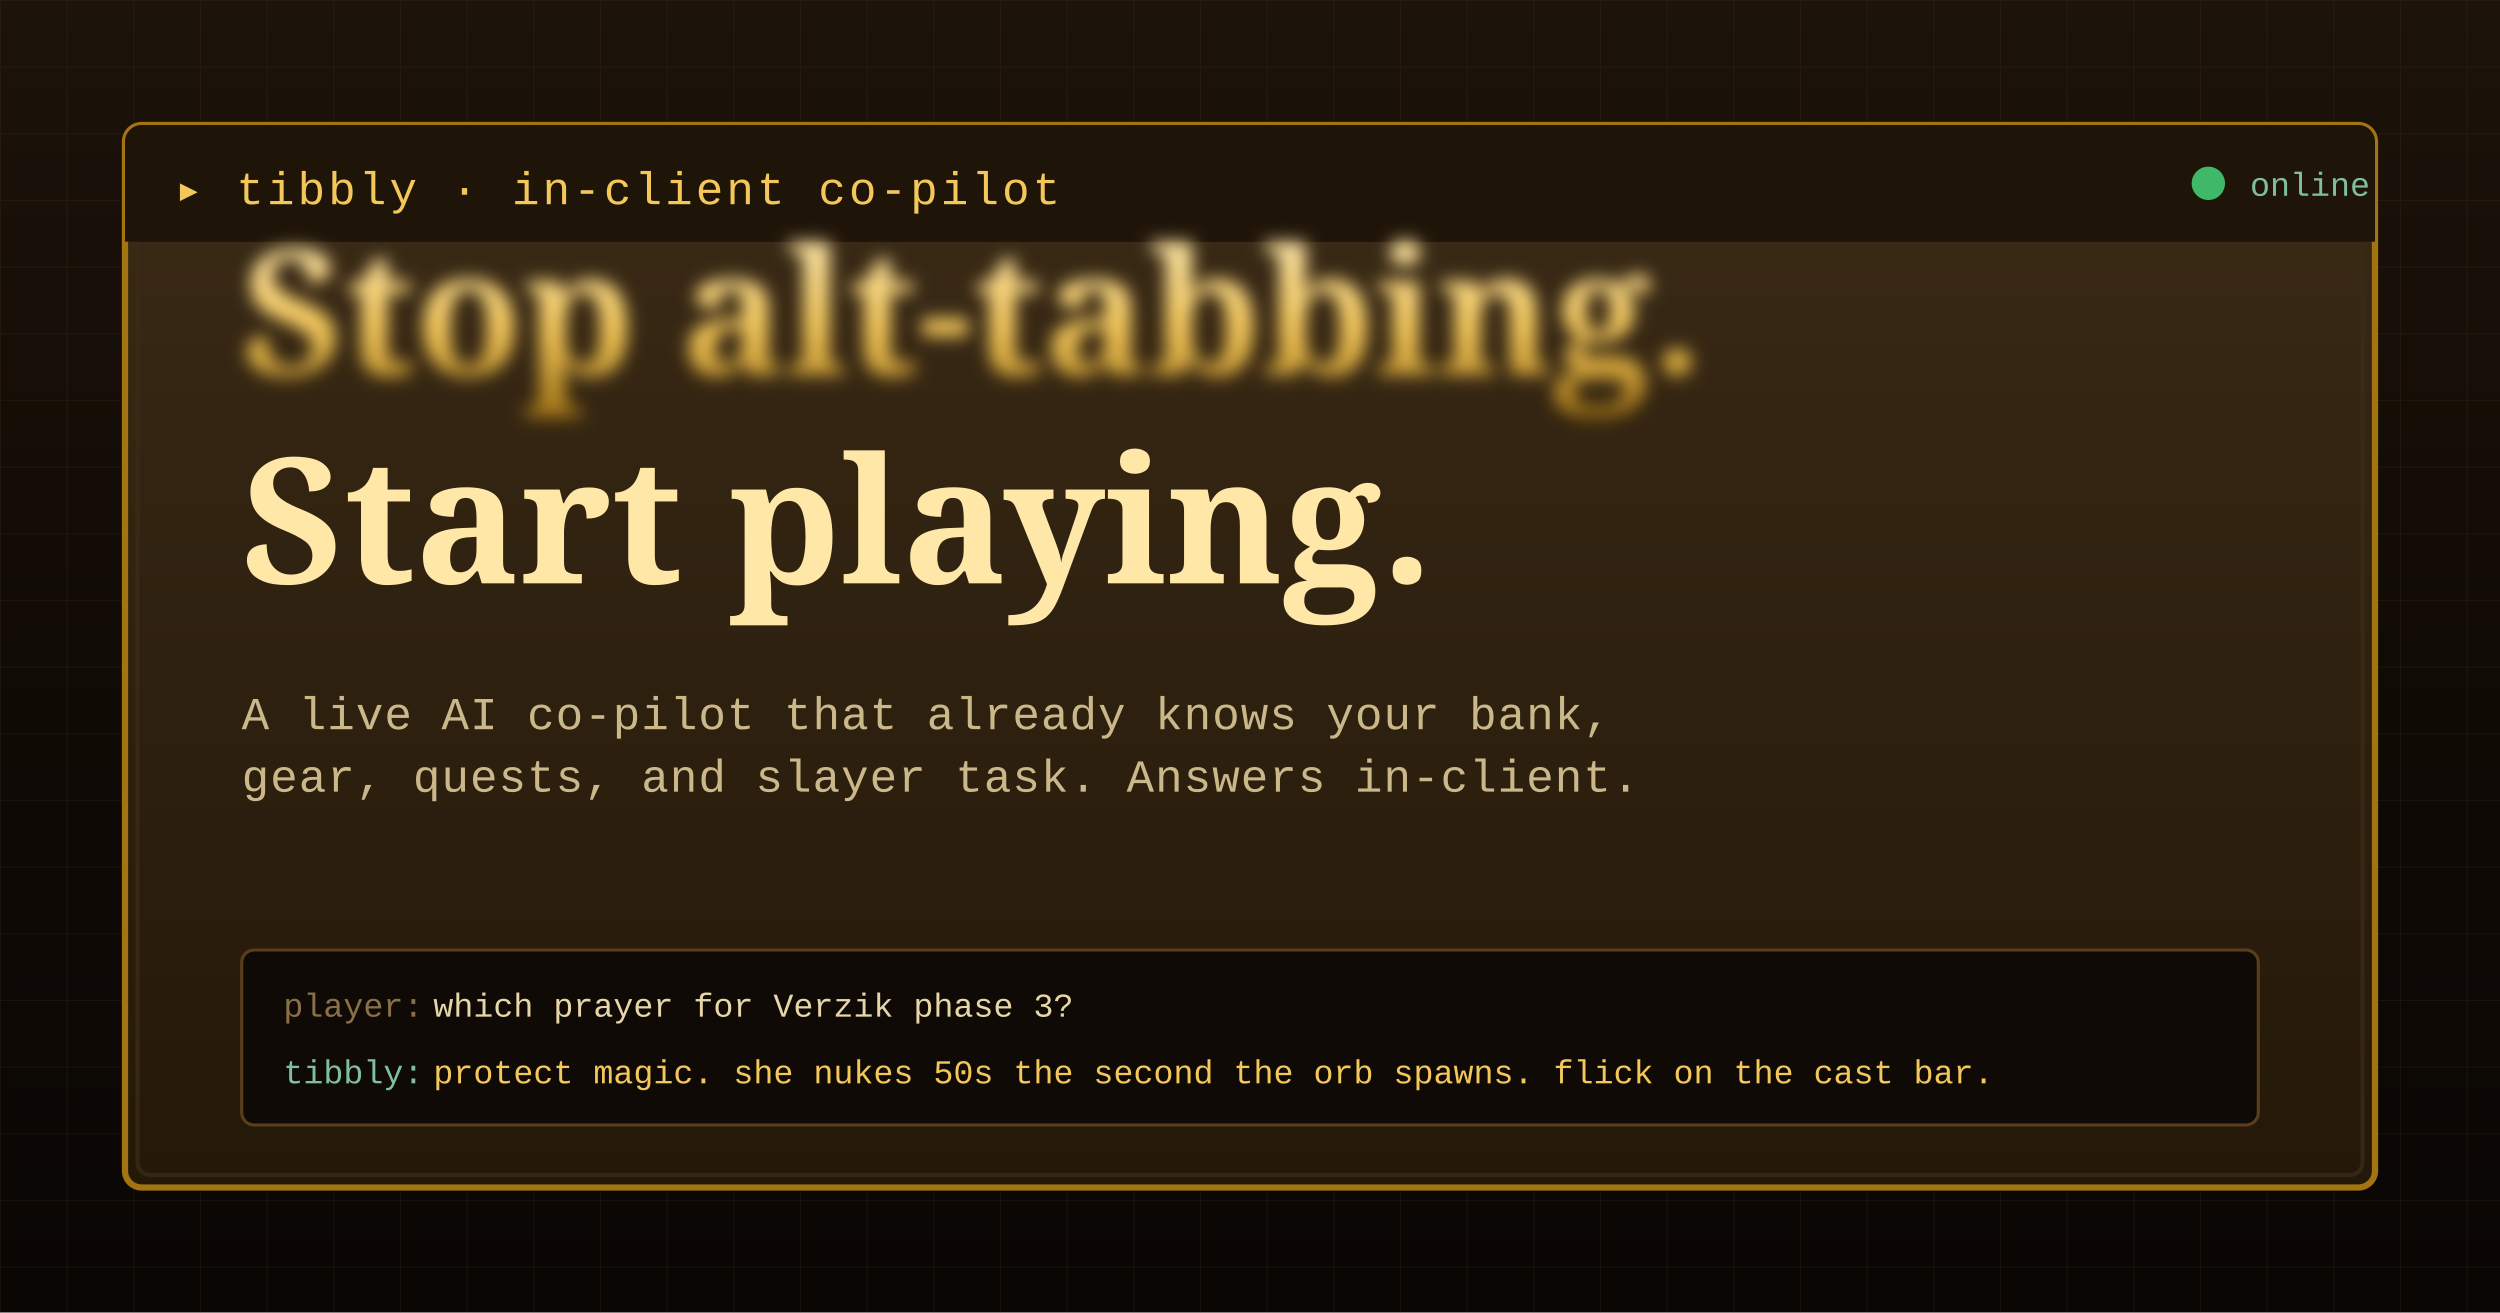
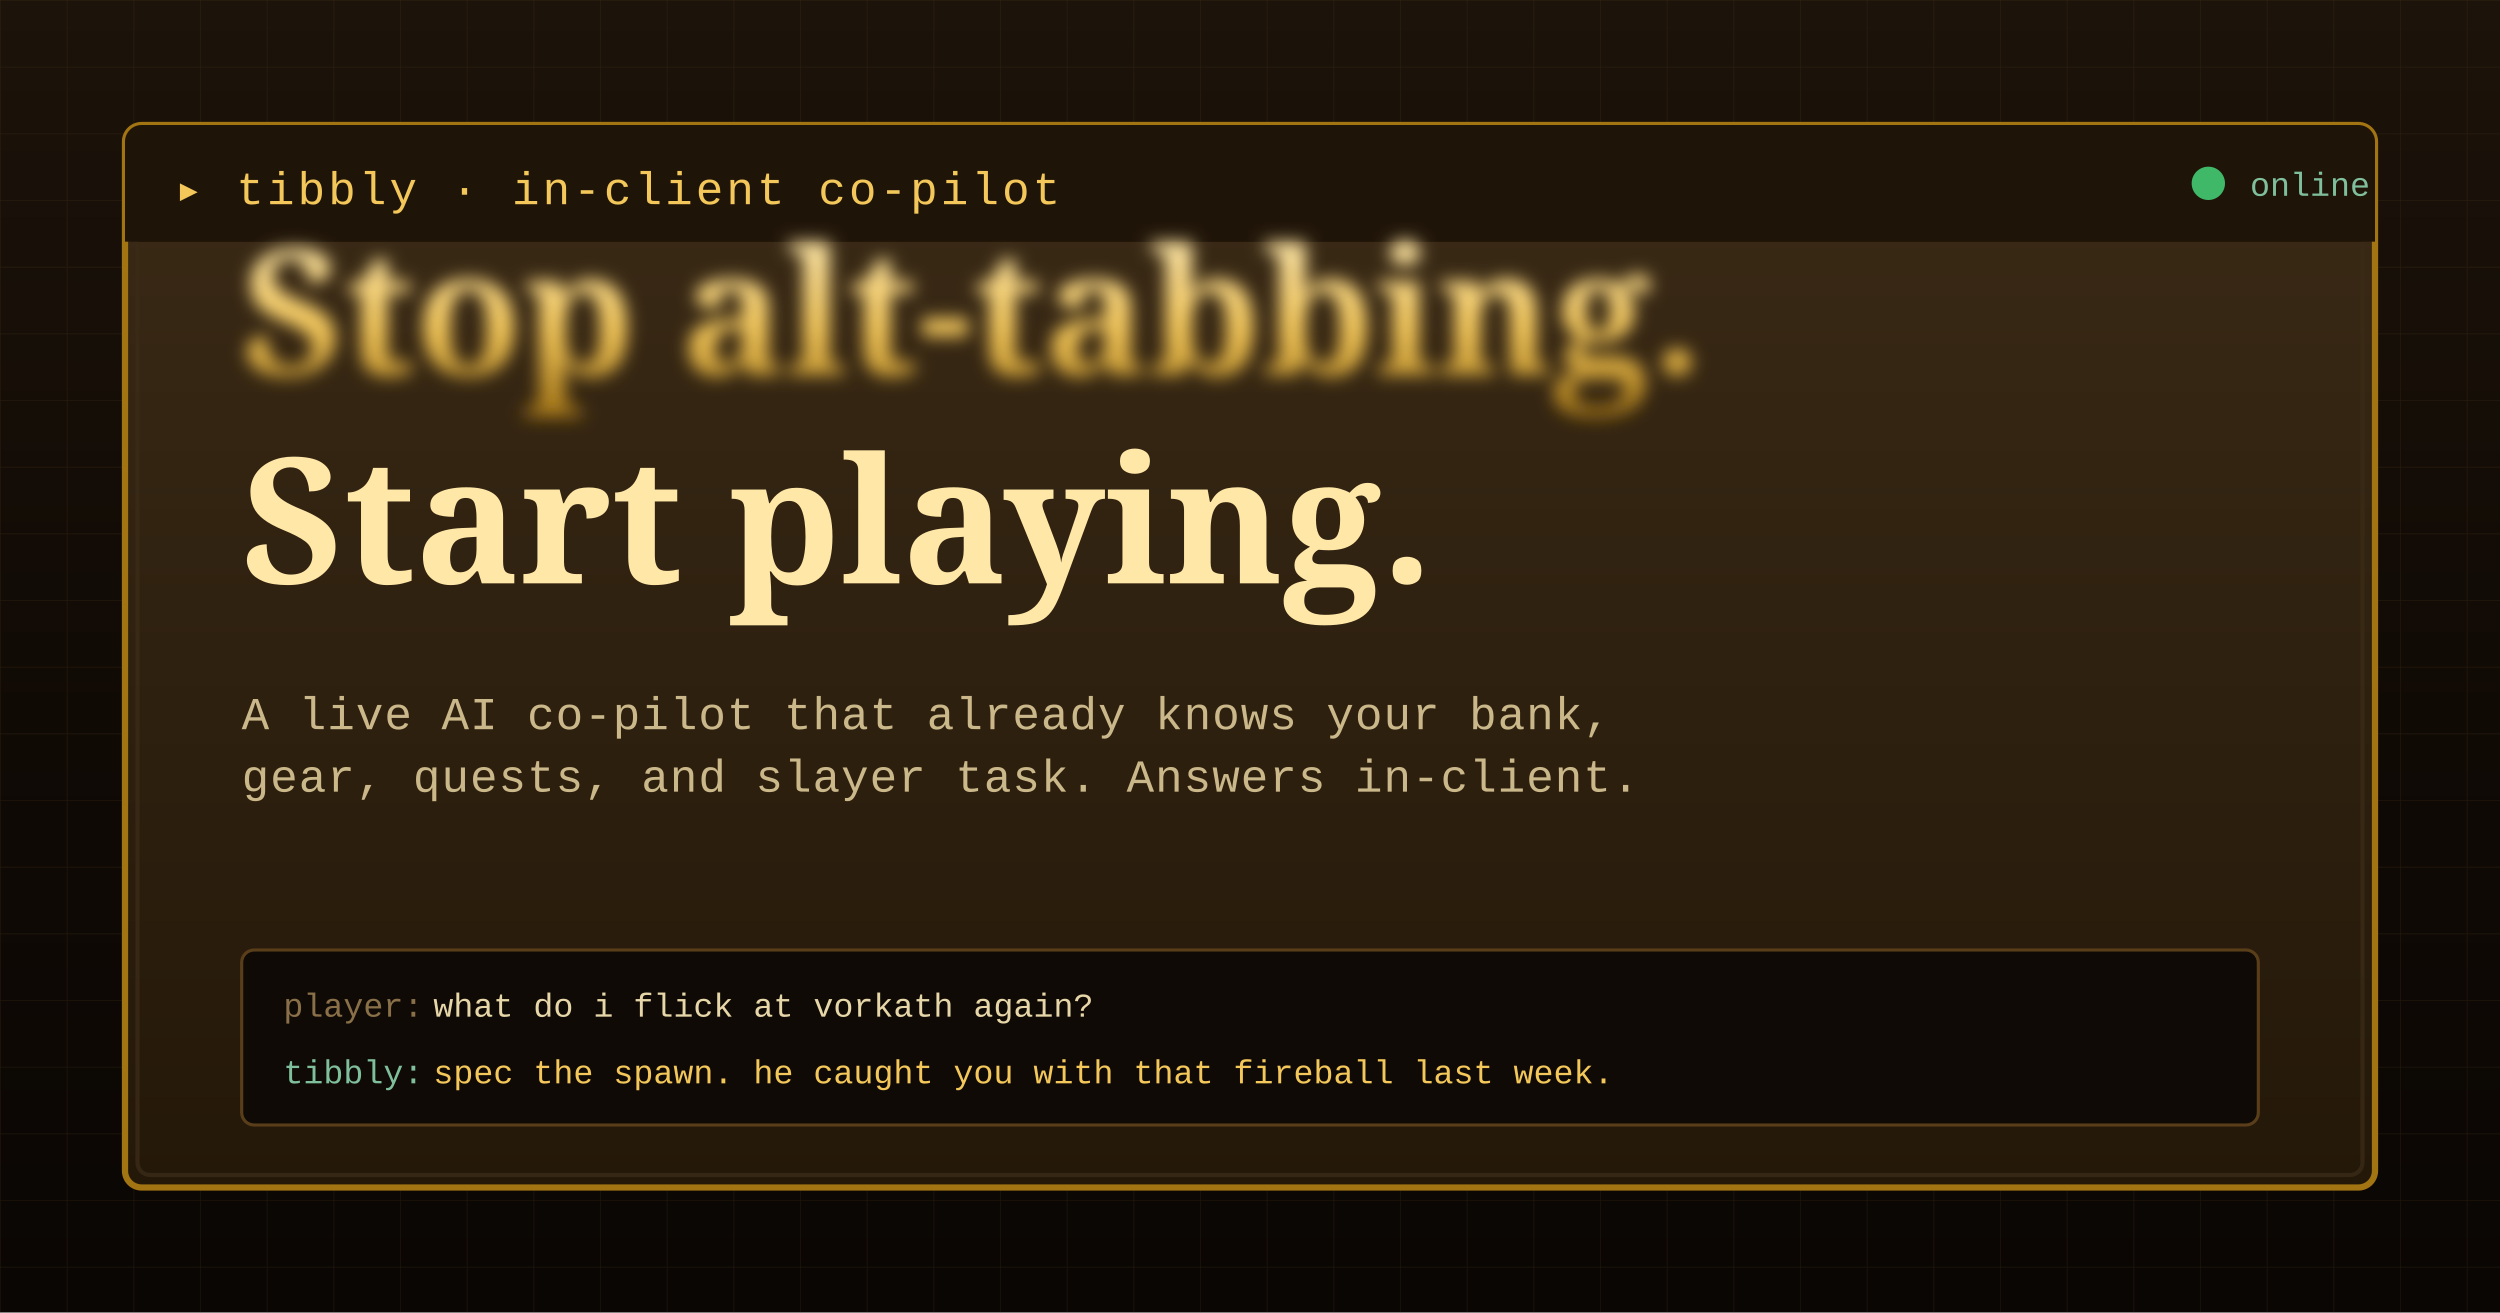
<svg xmlns="http://www.w3.org/2000/svg" viewBox="0 0 1200 630" width="1200" height="630" role="img" aria-label="Tibbly, your in-client co-pilot for Old School RuneScape">
  <defs>
    <linearGradient id="bg" x1="0" y1="0" x2="0" y2="1">
      <stop offset="0%" stop-color="#1c130a" />
      <stop offset="55%" stop-color="#100a05" />
      <stop offset="100%" stop-color="#0a0604" />
    </linearGradient>
    <linearGradient id="card" x1="0" y1="0" x2="0" y2="1">
      <stop offset="0%" stop-color="#3a2a16" />
      <stop offset="100%" stop-color="#241809" />
    </linearGradient>
    <linearGradient id="gold" x1="0" y1="0" x2="0" y2="1">
      <stop offset="0%" stop-color="#ffe7a8" />
      <stop offset="50%" stop-color="#f3c75a" />
      <stop offset="100%" stop-color="#a37412" />
    </linearGradient>
    <pattern id="grid" x="0" y="0" width="32" height="32" patternUnits="userSpaceOnUse">
      <path d="M32 0H0V32" fill="none" stroke="#5a3e1a" stroke-width="0.5" opacity="0.35" />
    </pattern>
    <filter id="softShadow" x="-10%" y="-10%" width="120%" height="120%">
      <feGaussianBlur stdDeviation="4" />
    </filter>
  </defs>
  <rect width="1200" height="630" fill="url(#bg)" />
  <rect width="1200" height="630" fill="url(#grid)" />
  <g transform="translate(60,60)">
    <rect x="0" y="0" width="1080" height="510" rx="8" fill="url(#card)" stroke="#a37412" stroke-width="3" />
    <rect x="6" y="6" width="1068" height="498" rx="6" fill="none" stroke="#3a2a16" stroke-width="2" opacity="0.8" />
    <rect x="0" y="0" width="1080" height="56" rx="8" fill="#1f1408" />
    <rect x="0" y="48" width="1080" height="8" fill="#1f1408" />
    <text x="24" y="38" font-family="'IBM Plex Mono','Courier New',monospace" font-size="22" fill="#f3c75a" letter-spacing="1.5">▸ tibbly · in-client co-pilot</text>
    <circle cx="1000" cy="28" r="8" fill="#3fb968" />
    <text x="1020" y="34" font-family="'IBM Plex Mono','Courier New',monospace" font-size="16" fill="#7fbf9c">online</text>
    <g transform="translate(56,120)">
      <text font-family="Georgia,serif" font-size="84" font-weight="700" fill="url(#gold)" filter="url(#softShadow)">Stop alt-tabbing.</text>
      <text y="100" font-family="Georgia,serif" font-size="84" font-weight="700" fill="#ffe7a8">Start playing.</text>
      <text y="170" font-family="'IBM Plex Mono','Courier New',monospace" font-size="22" fill="#cbb88a" letter-spacing="0.5">A live AI co-pilot that already knows your bank,</text>
      <text y="200" font-family="'IBM Plex Mono','Courier New',monospace" font-size="22" fill="#cbb88a" letter-spacing="0.5">gear, quests, and slayer task. Answers in-client.</text>
    </g>
    <g transform="translate(56,396)">
      <rect x="0" y="0" width="968" height="84" rx="6" fill="#0f0a05" stroke="#5a3e1a" stroke-width="1.5" />
      <text x="20" y="32" font-family="'IBM Plex Mono','Courier New',monospace" font-size="16" fill="#8a7048">player:</text>
-       <text x="92" y="32" font-family="'IBM Plex Mono','Courier New',monospace" font-size="16" fill="#e6d6a8">which prayer for Verzik phase 3?</text>
+       <text x="92" y="32" font-family="'IBM Plex Mono','Courier New',monospace" font-size="16" fill="#e6d6a8">what do i flick at vorkath again?</text>
      <text x="20" y="64" font-family="'IBM Plex Mono','Courier New',monospace" font-size="16" fill="#7fbf9c">tibbly:</text>
-       <text x="92" y="64" font-family="'IBM Plex Mono','Courier New',monospace" font-size="16" fill="#f3c75a">protect magic. she nukes 50s the second the orb spawns. flick on the cast bar.</text>
+       <text x="92" y="64" font-family="'IBM Plex Mono','Courier New',monospace" font-size="16" fill="#f3c75a">spec the spawn. he caught you with that fireball last week.</text>
    </g>
  </g>
</svg>
